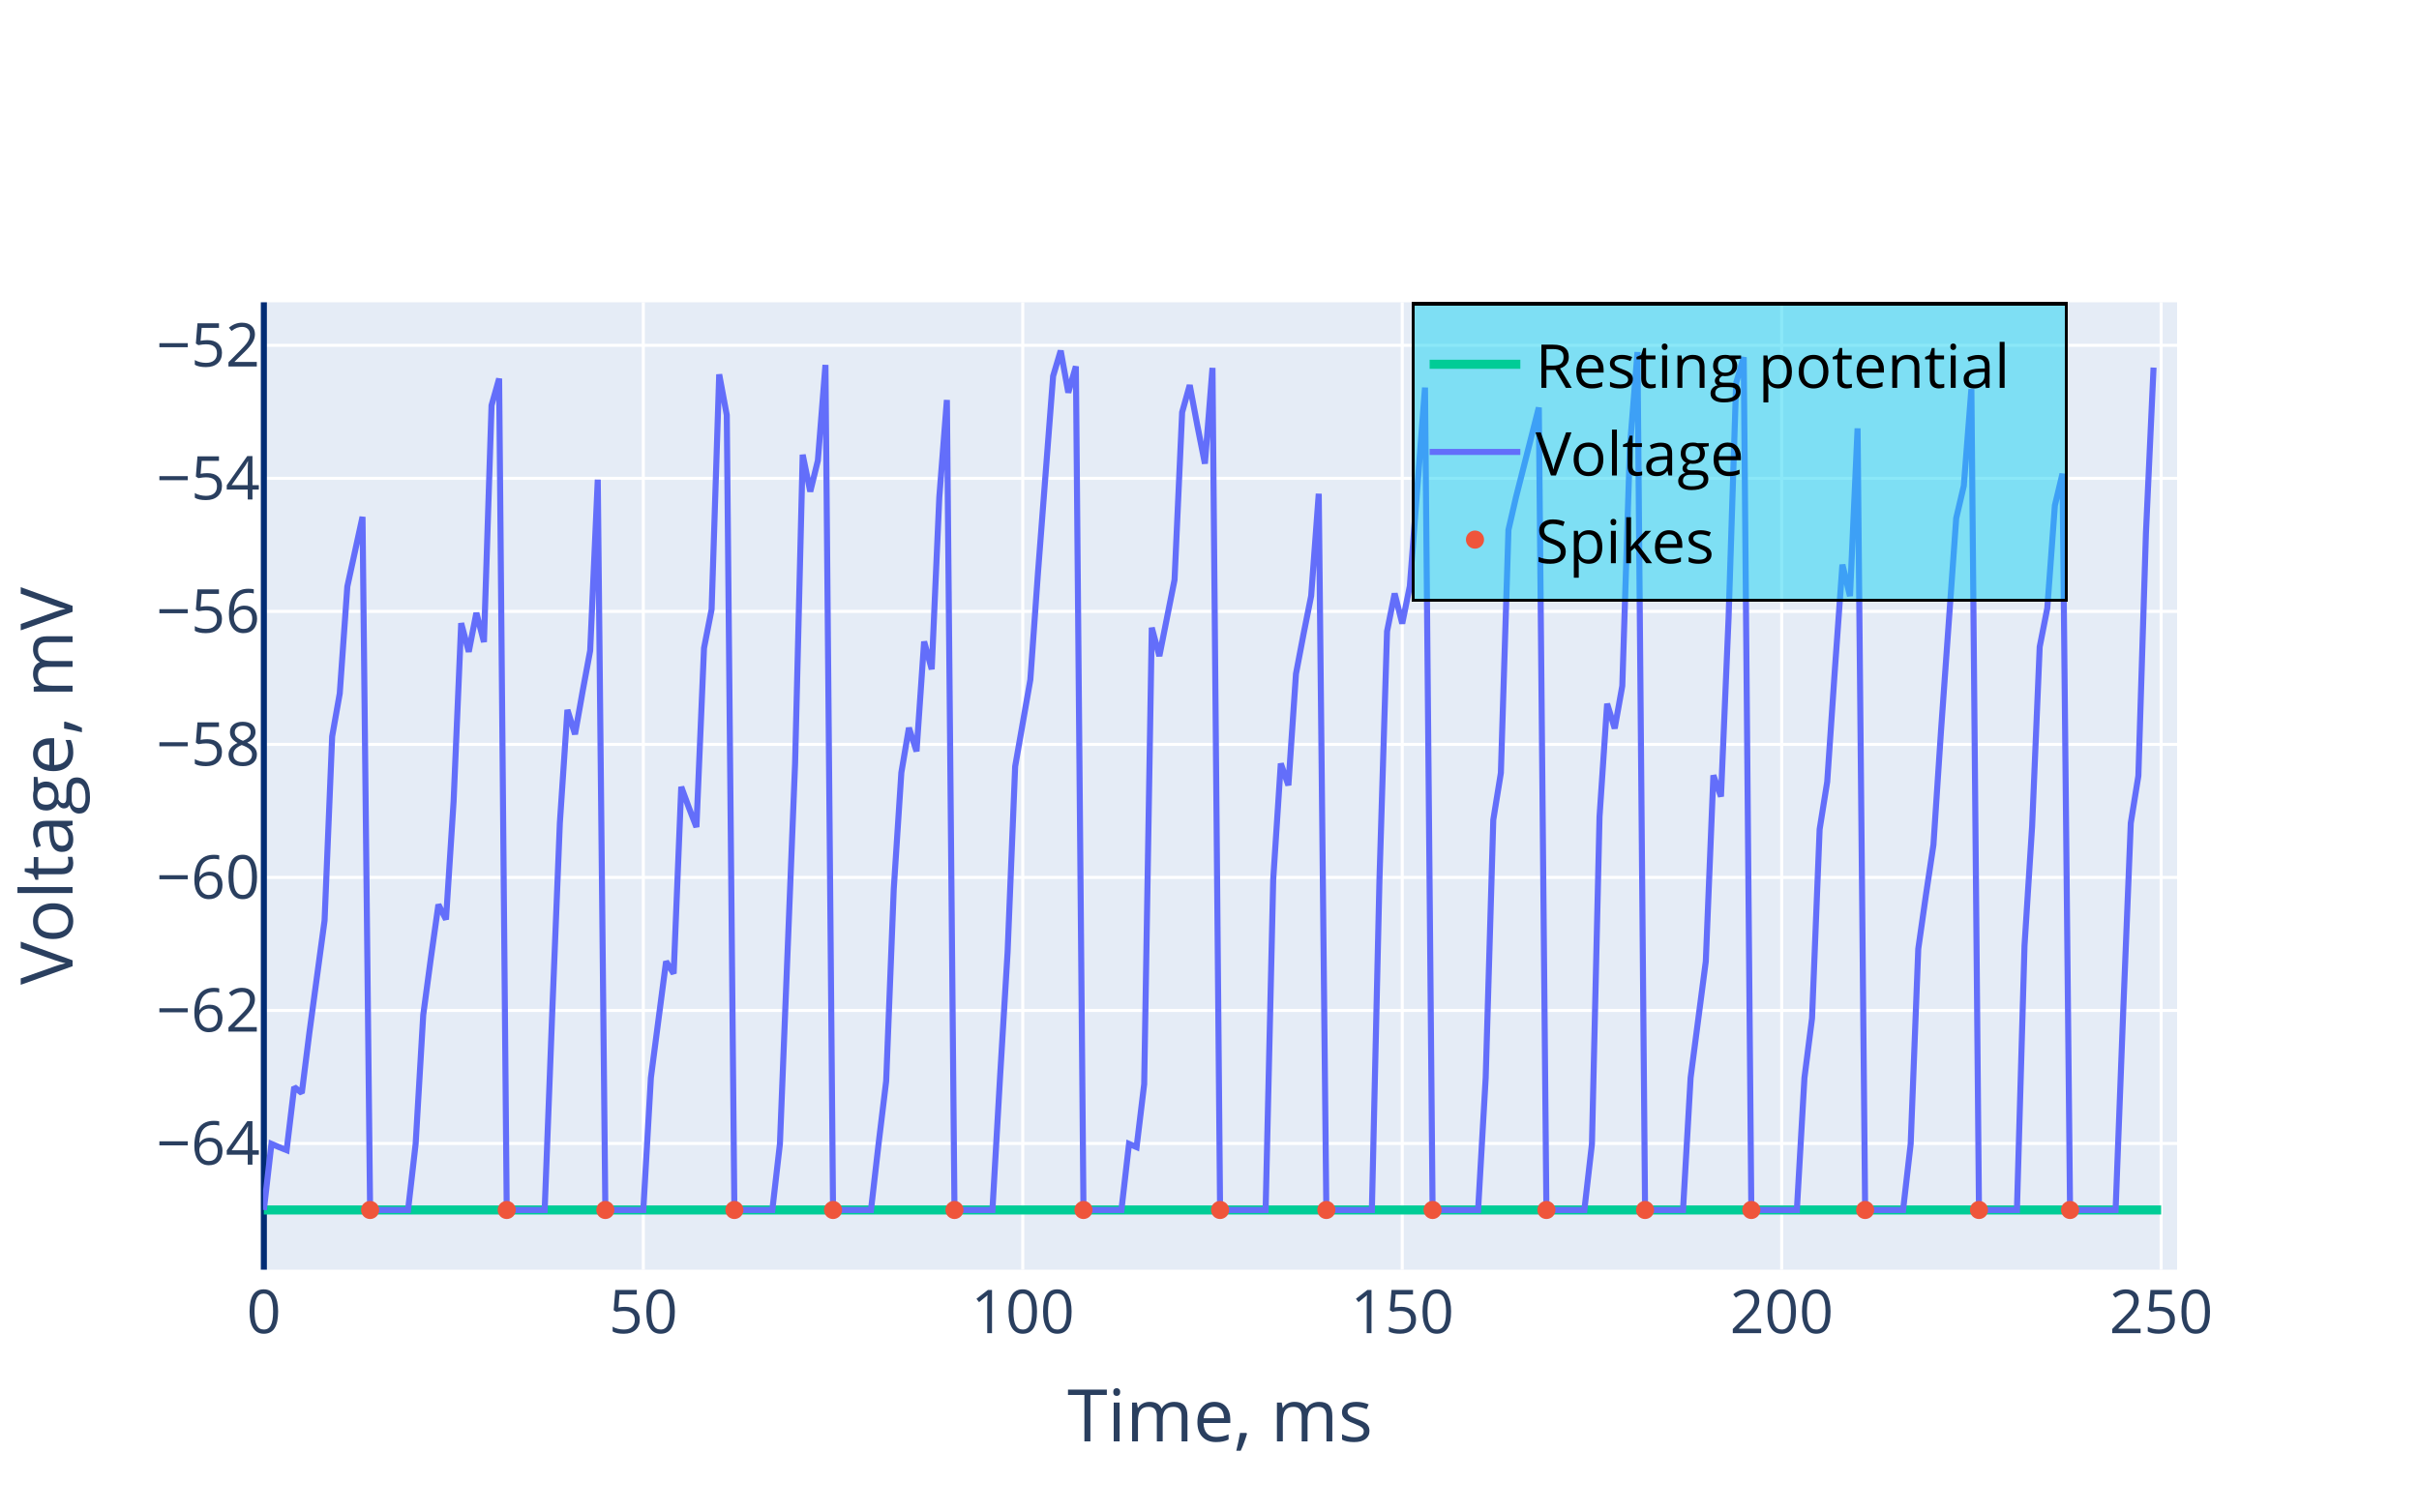
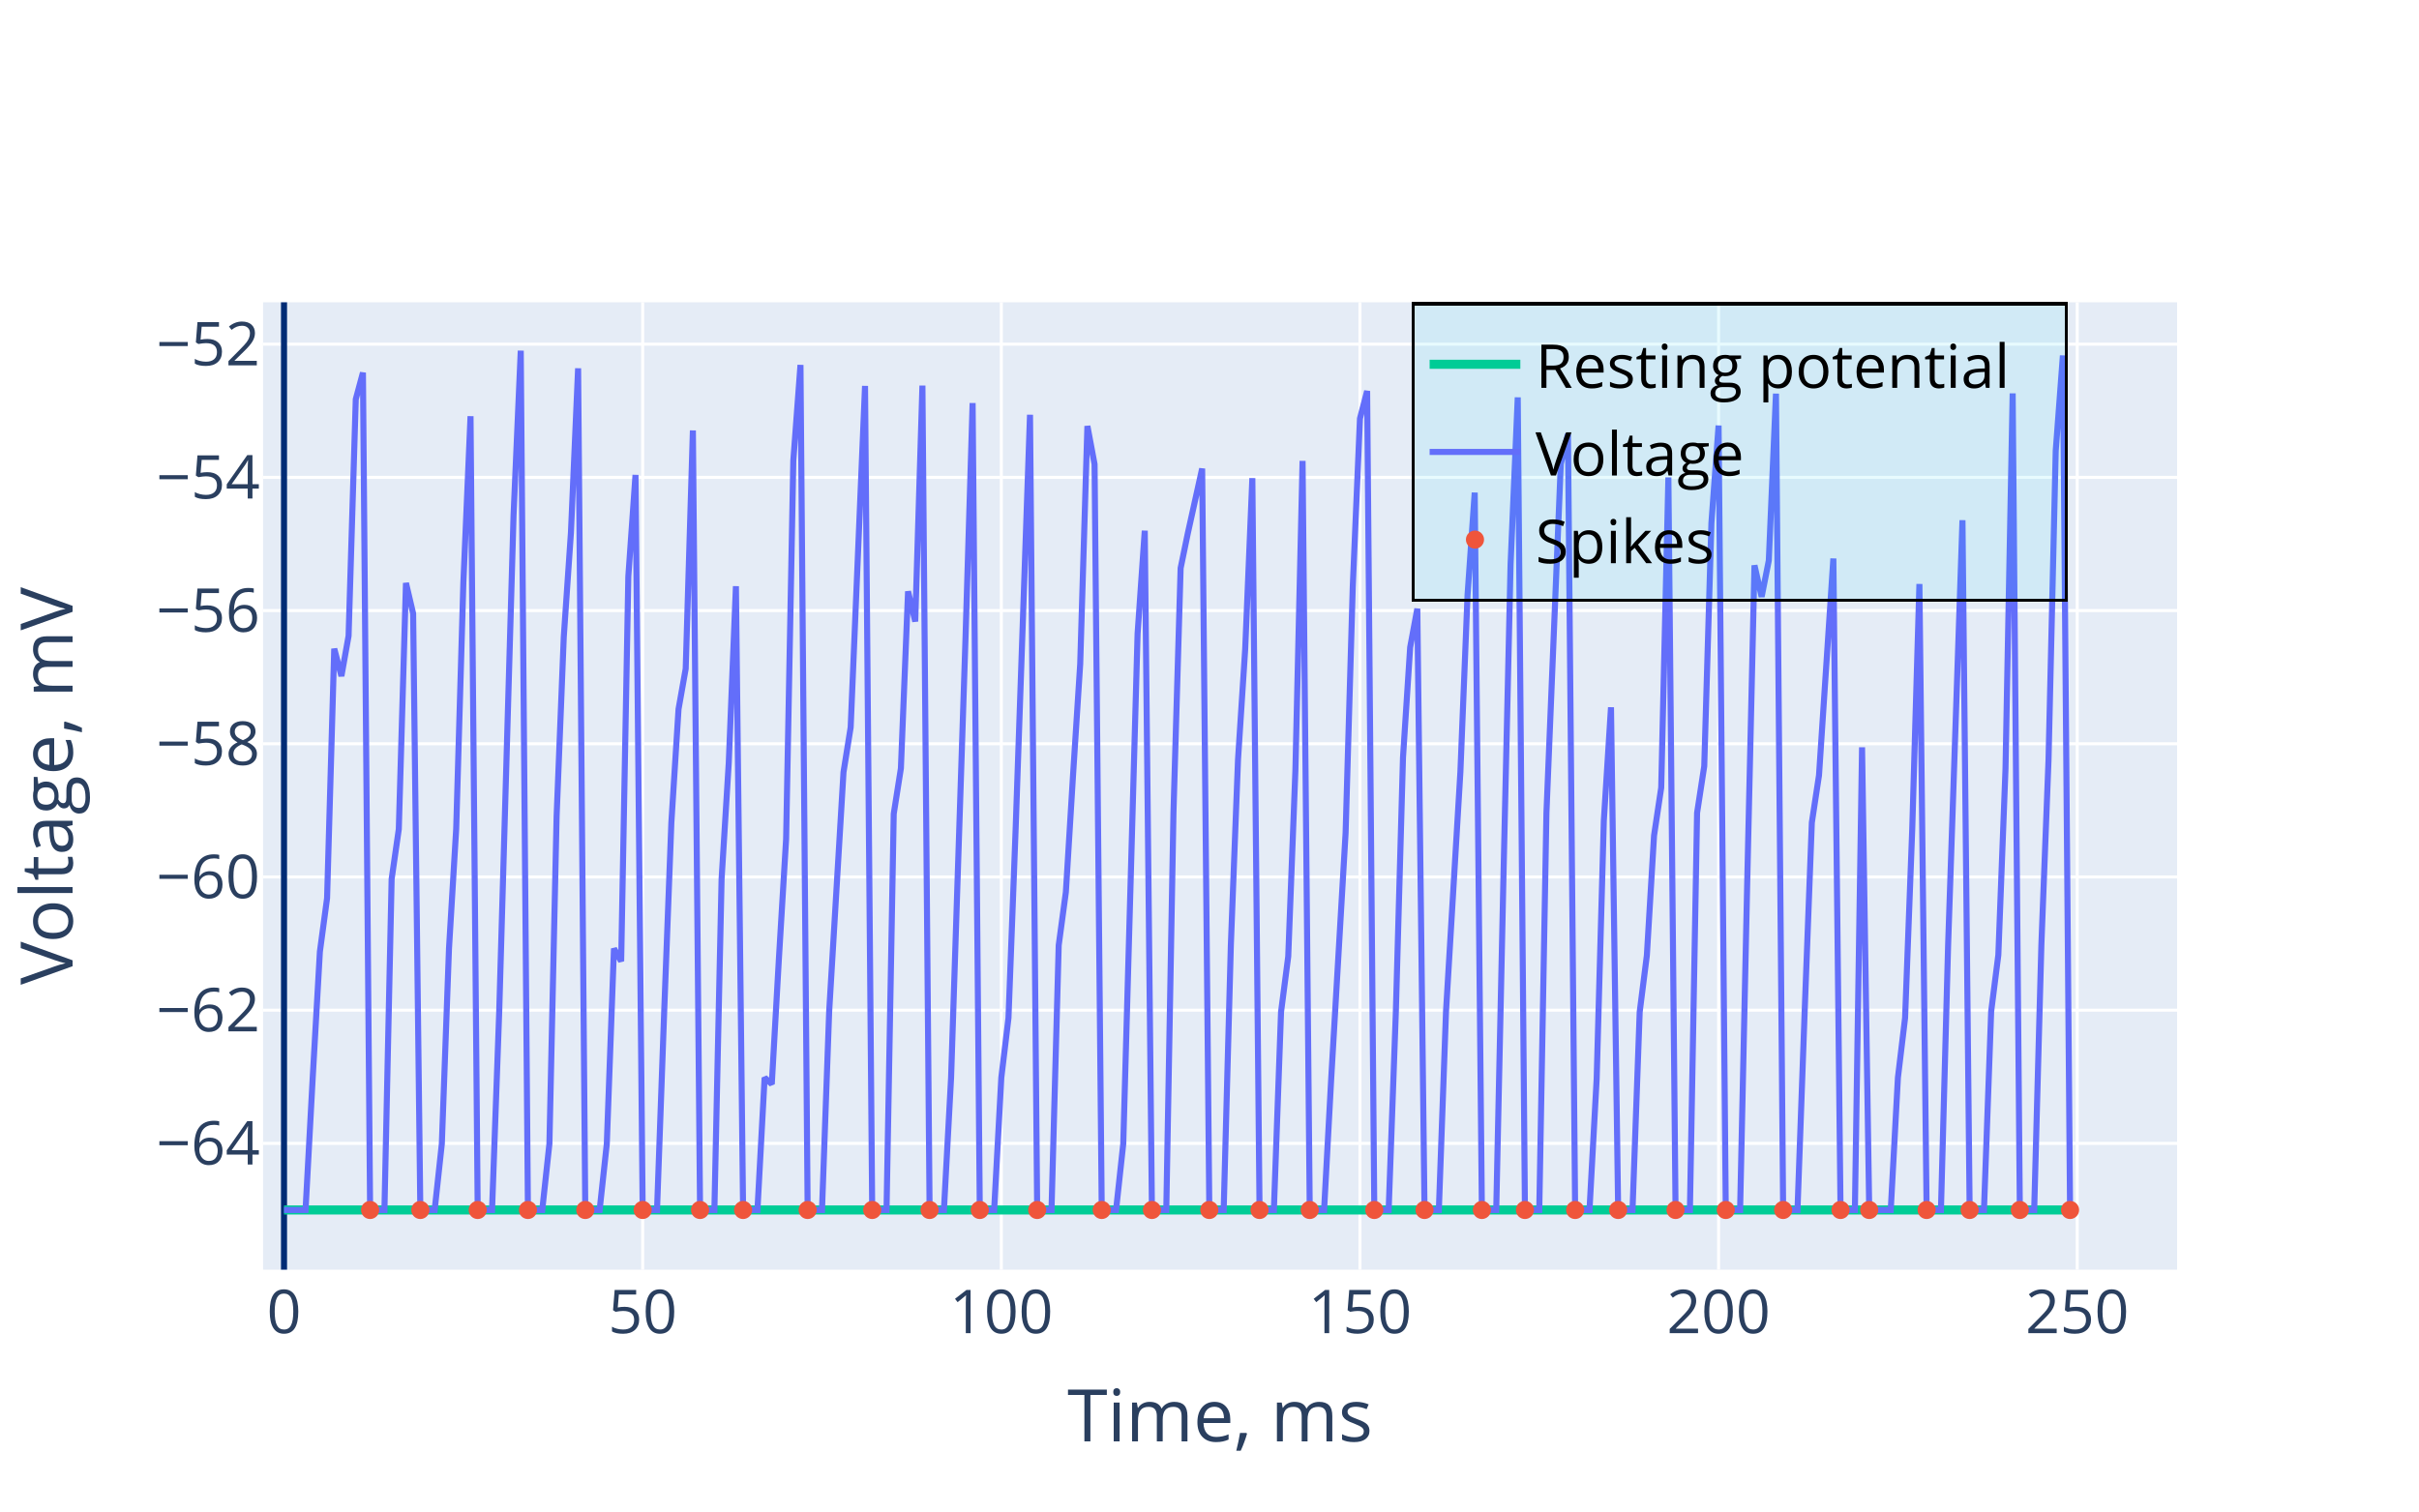
<svg xmlns="http://www.w3.org/2000/svg" class="main-svg" width="800" height="500" style="" viewBox="0 0 800 500">
  <rect x="0" y="0" width="800" height="500" style="fill: rgb(255, 255, 255); fill-opacity: 1;" />
-   <defs id="defs-f49f77">
+   <defs id="defs-0617b0">
    <g class="clips">
-       <clipPath id="clipf49f77xyplot" class="plotclip">
+       <clipPath id="clip0617b0xyplot" class="plotclip">
        <rect width="633" height="320" />
      </clipPath>
-       <clipPath class="axesclip" id="clipf49f77x">
+       <clipPath class="axesclip" id="clip0617b0x">
        <rect x="87" y="0" width="633" height="500" />
      </clipPath>
-       <clipPath class="axesclip" id="clipf49f77y">
+       <clipPath class="axesclip" id="clip0617b0y">
        <rect x="0" y="100" width="800" height="320" />
      </clipPath>
-       <clipPath class="axesclip" id="clipf49f77xy">
+       <clipPath class="axesclip" id="clip0617b0xy">
        <rect x="87" y="100" width="633" height="320" />
      </clipPath>
    </g>
    <g class="gradients" />
  </defs>
  <g class="bglayer">
    <rect class="bg" x="87" y="100" width="633" height="320" style="fill: rgb(229, 236, 246); fill-opacity: 1; stroke-width: 0;" />
  </g>
  <g class="layer-below">
    <g class="imagelayer" />
    <g class="shapelayer" />
  </g>
  <g class="cartesianlayer">
    <g class="subplot xy">
      <g class="layer-subplot">
        <g class="shapelayer" />
        <g class="imagelayer" />
      </g>
      <g class="gridlayer">
        <g class="x">
-           <path class="xgrid crisp" transform="translate(212.75,0)" d="M0,100v320" style="stroke: rgb(255, 255, 255); stroke-opacity: 1; stroke-width: 1px;" />
-           <path class="xgrid crisp" transform="translate(338.24,0)" d="M0,100v320" style="stroke: rgb(255, 255, 255); stroke-opacity: 1; stroke-width: 1px;" />
-           <path class="xgrid crisp" transform="translate(463.74,0)" d="M0,100v320" style="stroke: rgb(255, 255, 255); stroke-opacity: 1; stroke-width: 1px;" />
-           <path class="xgrid crisp" transform="translate(589.23,0)" d="M0,100v320" style="stroke: rgb(255, 255, 255); stroke-opacity: 1; stroke-width: 1px;" />
-           <path class="xgrid crisp" transform="translate(714.72,0)" d="M0,100v320" style="stroke: rgb(255, 255, 255); stroke-opacity: 1; stroke-width: 1px;" />
+           <path class="xgrid crisp" transform="translate(212.54,0)" d="M0,100v320" style="stroke: rgb(255, 255, 255); stroke-opacity: 1; stroke-width: 1px;" />
+           <path class="xgrid crisp" transform="translate(331.15,0)" d="M0,100v320" style="stroke: rgb(255, 255, 255); stroke-opacity: 1; stroke-width: 1px;" />
+           <path class="xgrid crisp" transform="translate(449.76,0)" d="M0,100v320" style="stroke: rgb(255, 255, 255); stroke-opacity: 1; stroke-width: 1px;" />
+           <path class="xgrid crisp" transform="translate(568.36,0)" d="M0,100v320" style="stroke: rgb(255, 255, 255); stroke-opacity: 1; stroke-width: 1px;" />
+           <path class="xgrid crisp" transform="translate(686.97,0)" d="M0,100v320" style="stroke: rgb(255, 255, 255); stroke-opacity: 1; stroke-width: 1px;" />
        </g>
        <g class="y">
-           <path class="ygrid crisp" transform="translate(0,378.25)" d="M87,0h633" style="stroke: rgb(255, 255, 255); stroke-opacity: 1; stroke-width: 1px;" />
-           <path class="ygrid crisp" transform="translate(0,334.25)" d="M87,0h633" style="stroke: rgb(255, 255, 255); stroke-opacity: 1; stroke-width: 1px;" />
-           <path class="ygrid crisp" transform="translate(0,290.24)" d="M87,0h633" style="stroke: rgb(255, 255, 255); stroke-opacity: 1; stroke-width: 1px;" />
-           <path class="ygrid crisp" transform="translate(0,246.24)" d="M87,0h633" style="stroke: rgb(255, 255, 255); stroke-opacity: 1; stroke-width: 1px;" />
-           <path class="ygrid crisp" transform="translate(0,202.24)" d="M87,0h633" style="stroke: rgb(255, 255, 255); stroke-opacity: 1; stroke-width: 1px;" />
-           <path class="ygrid crisp" transform="translate(0,158.23)" d="M87,0h633" style="stroke: rgb(255, 255, 255); stroke-opacity: 1; stroke-width: 1px;" />
-           <path class="ygrid crisp" transform="translate(0,114.23)" d="M87,0h633" style="stroke: rgb(255, 255, 255); stroke-opacity: 1; stroke-width: 1px;" />
+           <path class="ygrid crisp" transform="translate(0,378.22)" d="M87,0h633" style="stroke: rgb(255, 255, 255); stroke-opacity: 1; stroke-width: 1px;" />
+           <path class="ygrid crisp" transform="translate(0,334.16)" d="M87,0h633" style="stroke: rgb(255, 255, 255); stroke-opacity: 1; stroke-width: 1px;" />
+           <path class="ygrid crisp" transform="translate(0,290.09)" d="M87,0h633" style="stroke: rgb(255, 255, 255); stroke-opacity: 1; stroke-width: 1px;" />
+           <path class="ygrid crisp" transform="translate(0,246.03)" d="M87,0h633" style="stroke: rgb(255, 255, 255); stroke-opacity: 1; stroke-width: 1px;" />
+           <path class="ygrid crisp" transform="translate(0,201.97)" d="M87,0h633" style="stroke: rgb(255, 255, 255); stroke-opacity: 1; stroke-width: 1px;" />
+           <path class="ygrid crisp" transform="translate(0,157.91)" d="M87,0h633" style="stroke: rgb(255, 255, 255); stroke-opacity: 1; stroke-width: 1px;" />
+           <path class="ygrid crisp" transform="translate(0,113.85)" d="M87,0h633" style="stroke: rgb(255, 255, 255); stroke-opacity: 1; stroke-width: 1px;" />
        </g>
      </g>
      <g class="zerolinelayer">
-         <path class="xzl zl crisp" transform="translate(87.26,0)" d="M0,100v320" style="stroke: rgb(0, 44, 117); stroke-opacity: 1; stroke-width: 2px;" />
+         <path class="xzl zl crisp" transform="translate(93.93,0)" d="M0,100v320" style="stroke: rgb(0, 44, 117); stroke-opacity: 1; stroke-width: 2px;" />
      </g>
      <path class="xlines-below" />
      <path class="ylines-below" />
      <g class="overlines-below" />
      <g class="xaxislayer-below" />
      <g class="yaxislayer-below" />
      <g class="overaxes-below" />
-       <g class="plot" transform="translate(87, 100)" clip-path="url('#clipf49f77xyplot')">
+       <g class="plot" transform="translate(87, 100)" clip-path="url('#clip0617b0xyplot')">
        <g class="scatterlayer mlayer">
-           <g class="trace scatter trace3a035366-a57b-4153-9c5c-9c435c0f4953" style="stroke-miterlimit: 2; opacity: 1;">
+           <g class="trace scatter trace6402e59c-1698-4942-8d16-257d7cc20e14" style="stroke-miterlimit: 2; opacity: 1;">
            <g class="fills" />
            <g class="errorbars" />
            <g class="lines">
-               <path class="js-line" d="M0.26,300.25L627.72,300.25" style="vector-effect: non-scaling-stroke; fill: none; stroke: rgb(0, 204, 150); stroke-opacity: 1; stroke-width: 3px; opacity: 1;" />
+               <path class="js-line" d="M6.93,300.25L599.97,300.25" style="vector-effect: non-scaling-stroke; fill: none; stroke: rgb(0, 204, 150); stroke-opacity: 1; stroke-width: 3px; opacity: 1;" />
            </g>
            <g class="points" />
            <g class="text" />
          </g>
-           <g class="trace scatter trace57d9b056-fed0-4933-a74f-a71976c189ed" style="stroke-miterlimit: 2; opacity: 1;">
+           <g class="trace scatter traced16977c9-b904-4f1f-971d-f3134b5e4edb" style="stroke-miterlimit: 2; opacity: 1;">
            <g class="fills" />
            <g class="errorbars" />
            <g class="lines">
-               <path class="js-line" d="M0.26,300.25L2.77,278.39L5.28,279.46L7.79,280.47L10.3,259.58L12.81,261.56L15.32,241.59L20.34,204.52L22.85,143.61L25.36,129.39L27.87,94.01L32.89,70.98L35.4,300.25L47.95,300.25L50.46,278.39L52.97,235.74L55.48,217.03L57.99,199.23L60.5,204.16L63.01,165.13L65.52,106.14L68.03,115.6L70.54,102.75L73.05,112.38L75.56,34.11L78.07,25.23L80.58,300.25L93.13,300.25L95.64,234.67L98.15,172.29L100.66,134.82L103.17,142.88L105.68,128.7L108.18,115.21L110.69,58.66L113.2,300.25L115.71,300.25L125.75,300.25L128.26,256.53L133.28,218.04L135.79,222.05L138.3,160.28L140.81,167.11L143.32,173.6L145.83,114.38L148.34,101.58L150.85,23.84L153.36,37.32L155.87,300.25L168.42,300.25L170.93,278.39L175.95,152.51L178.46,50.42L180.97,62.6L183.48,52.34L185.99,20.71L188.5,300.25L201.05,300.25L203.56,278.39L206.07,257.6L208.58,194.1L211.09,155.56L213.6,140.76L216.11,148.54L218.62,112.22L221.13,121.39L223.64,64.53L226.15,32.31L228.66,300.25L241.21,300.25L243.72,256.53L246.23,214.94L248.73,153.53L253.75,124.83L256.26,89.67L261.28,24.41L263.79,16L266.3,29.86L268.81,21.19L271.32,300.25L273.83,300.25L283.87,300.25L286.38,278.39L288.89,279.46L291.4,258.61L293.91,107.63L296.42,117.02L301.44,91.8L303.95,36.39L306.46,27.4L308.97,40.71L311.48,53.37L313.99,21.69L316.5,300.25L319.01,300.25L331.56,300.25L334.07,190.95L336.58,152.57L339.09,159.77L341.6,122.9L344.11,109.69L346.62,97.13L349.13,63.32L351.64,300.25L354.15,300.25L366.7,300.25L369.21,190.96L371.72,108.85L374.23,96.32L376.74,106.27L379.25,93.87L384.27,28.21L386.78,300.25L401.83,300.25L404.34,256.53L406.85,171.23L409.36,155.67L411.87,75.28L414.38,64.39L421.91,34.81L424.42,300.25L436.97,300.25L439.48,278.39L441.99,170.16L444.5,132.79L447.01,140.96L449.52,126.87L452.03,47.89L454.54,16.47L457.05,300.25L459.56,300.25L469.6,300.25L472.11,256.53L477.13,218.04L479.64,156.47L482.15,163.49L484.66,104.58L487.17,26.68L489.68,18.16L492.19,300.25L494.7,300.25L507.25,300.25L509.76,256.53L512.27,236.81L514.78,174.32L517.29,158.6L519.8,121.79L522.31,86.78L524.82,97.19L527.33,41.69L529.83,300.25L542.38,300.25L544.89,278.39L547.4,213.88L549.91,196.23L552.42,179.45L554.93,141.62L559.95,71.41L562.46,60.71L564.97,28.68L567.48,300.25L580.03,300.25L582.54,212.81L585.05,173.36L587.56,113.97L590.07,101.19L592.58,67.19L595.09,56.7L597.6,300.25L612.66,300.25L615.17,234.67L617.68,172.29L620.19,156.67L622.7,76.24L625.21,21.59" style="vector-effect: non-scaling-stroke; fill: none; stroke: rgb(99, 110, 250); stroke-opacity: 1; stroke-width: 2px; opacity: 1;" />
+               <path class="js-line" d="M6.93,300.25L14.05,300.25L16.42,256.47L18.79,214.83L21.17,197.11L23.54,114.58L25.91,123.64L28.28,110.36L30.66,32.07L33.03,23.26L35.4,300.25L40.14,300.25L42.52,190.81L44.89,174.26L47.26,92.85L49.63,102.96L52.01,300.25L56.75,300.25L59.12,278.36L61.49,213.76L63.87,174.21L66.24,92.8L68.61,37.68L70.98,300.25L73.35,300.25L75.73,300.25L78.1,234.59L82.84,70.45L85.22,16L87.59,300.25L89.96,300.25L92.33,300.25L94.7,278.36L97.08,169.98L99.45,110.67L101.82,76.14L104.19,21.83L106.56,300.25L108.94,300.25L111.31,300.25L113.68,278.36L116.05,213.76L118.43,217.98L120.8,90.66L123.17,57.1L125.54,300.25L127.91,300.25L130.29,300.25L132.66,234.58L135.03,172.12L137.4,134.59L139.77,121.22L142.15,42.39L144.52,300.25L146.89,300.25L149.26,300.25L151.64,190.81L154.01,152.36L156.38,93.91L158.75,300.25L161.12,300.25L163.5,300.25L165.87,256.48L168.24,258.61L170.61,216.87L172.98,177.59L175.36,52.41L177.73,20.72L180.1,300.25L184.85,300.25L187.22,234.58L191.96,155.42L194.33,140.59L199.08,27.66L201.45,300.25L206.19,300.25L208.57,169.23L210.94,154.16L213.31,95.62L215.68,105.6L218.06,27.55L220.43,300.25L222.8,300.25L225.17,300.25L227.54,256.47L232.29,111.68L234.66,33.33L237.03,300.25L239.41,300.25L241.78,300.25L244.15,256.47L246.52,236.72L248.89,174.15L253.64,37.2L256.01,300.25L260.75,300.25L263.13,212.7L265.5,195.08L267.87,156.43L270.24,119.66L272.62,40.92L274.99,53.56L277.36,300.25L282.1,300.25L284.48,278.36L289.22,109.6L291.59,75.55L293.96,300.25L296.34,300.25L298.71,300.25L301.08,168.92L303.45,87.94L305.83,76.4L310.57,55L312.94,300.25L317.69,300.25L320.06,212.69L322.43,151.3L324.8,114.79L327.17,58.17L329.55,300.25L334.29,300.25L336.66,234.76L339.04,216.38L341.41,154.8L343.78,52.46L346.15,300.25L350.9,300.25L353.27,256.47L358.01,175.54L360.38,94.06L362.76,38.45L365.13,29.33L367.5,300.25L369.87,300.25L372.25,300.25L374.62,235.01L376.99,150.63L379.36,114.15L381.73,101.34L384.11,300.25L388.85,300.25L391.22,234.58L395.97,155.41L398.34,96.81L400.71,62.95L403.08,300.25L407.83,300.25L410.2,190.8L412.57,86.7L414.94,31.45L417.32,300.25L419.69,300.25L422.06,300.25L424.43,168.92L429.18,53.45L431.55,43.6L433.92,300.25L436.29,300.25L438.67,300.25L441.04,256.91L443.41,171.46L445.78,133.97L448.15,300.25L450.53,300.25L452.9,300.25L455.27,234.76L457.64,216.06L460.02,176.39L462.39,160.54L464.76,57.92L467.13,300.25L469.5,300.25L471.88,300.25L474.25,168.92L476.62,153.44L478.99,73.04L481.36,40.77L483.74,300.25L488.48,300.25L490.85,191.12L493.23,87.01L495.6,97.41L497.97,85.41L500.34,30.22L502.71,300.25L505.09,300.25L507.46,300.25L509.83,234.58L512.2,172.12L514.57,156.48L519.32,84.75L521.69,300.25L526.44,300.25L528.81,147.2L531.18,300.25L533.55,300.25L538.3,300.25L540.67,256.48L543.04,236.72L545.41,174.15L547.78,93.18L550.16,300.25L554.9,300.25L557.27,212.69L562.02,72.08L564.39,300.25L569.13,300.25L571.51,234.58L573.88,215.89L576.25,154.35L578.62,30.13L580.99,300.25L585.74,300.25L588.11,212.69L590.48,151.29L592.86,49.12L595.23,17.59L597.6,300.25" style="vector-effect: non-scaling-stroke; fill: none; stroke: rgb(99, 110, 250); stroke-opacity: 1; stroke-width: 2px; opacity: 1;" />
            </g>
            <g class="points" />
            <g class="text" />
          </g>
-           <g class="trace scatter tracefec9b0ff-20a6-41aa-80b6-404302aa5714" style="stroke-miterlimit: 2; opacity: 1;">
+           <g class="trace scatter trace7fc39b93-3438-4aa6-935c-9800010b0f70" style="stroke-miterlimit: 2; opacity: 1;">
            <g class="fills" />
            <g class="errorbars" />
            <g class="lines" />
            <g class="points">
              <path class="point" transform="translate(35.4,300.25)" d="M3,0A3,3 0 1,1 0,-3A3,3 0 0,1 3,0Z" style="opacity: 1; stroke-width: 0px; fill: rgb(239, 85, 59); fill-opacity: 1;" />
-               <path class="point" transform="translate(80.58,300.25)" d="M3,0A3,3 0 1,1 0,-3A3,3 0 0,1 3,0Z" style="opacity: 1; stroke-width: 0px; fill: rgb(239, 85, 59); fill-opacity: 1;" />
-               <path class="point" transform="translate(113.2,300.25)" d="M3,0A3,3 0 1,1 0,-3A3,3 0 0,1 3,0Z" style="opacity: 1; stroke-width: 0px; fill: rgb(239, 85, 59); fill-opacity: 1;" />
-               <path class="point" transform="translate(155.87,300.25)" d="M3,0A3,3 0 1,1 0,-3A3,3 0 0,1 3,0Z" style="opacity: 1; stroke-width: 0px; fill: rgb(239, 85, 59); fill-opacity: 1;" />
-               <path class="point" transform="translate(188.5,300.25)" d="M3,0A3,3 0 1,1 0,-3A3,3 0 0,1 3,0Z" style="opacity: 1; stroke-width: 0px; fill: rgb(239, 85, 59); fill-opacity: 1;" />
-               <path class="point" transform="translate(228.66,300.25)" d="M3,0A3,3 0 1,1 0,-3A3,3 0 0,1 3,0Z" style="opacity: 1; stroke-width: 0px; fill: rgb(239, 85, 59); fill-opacity: 1;" />
-               <path class="point" transform="translate(271.32,300.25)" d="M3,0A3,3 0 1,1 0,-3A3,3 0 0,1 3,0Z" style="opacity: 1; stroke-width: 0px; fill: rgb(239, 85, 59); fill-opacity: 1;" />
-               <path class="point" transform="translate(316.5,300.25)" d="M3,0A3,3 0 1,1 0,-3A3,3 0 0,1 3,0Z" style="opacity: 1; stroke-width: 0px; fill: rgb(239, 85, 59); fill-opacity: 1;" />
-               <path class="point" transform="translate(351.64,300.25)" d="M3,0A3,3 0 1,1 0,-3A3,3 0 0,1 3,0Z" style="opacity: 1; stroke-width: 0px; fill: rgb(239, 85, 59); fill-opacity: 1;" />
-               <path class="point" transform="translate(386.78,300.25)" d="M3,0A3,3 0 1,1 0,-3A3,3 0 0,1 3,0Z" style="opacity: 1; stroke-width: 0px; fill: rgb(239, 85, 59); fill-opacity: 1;" />
-               <path class="point" transform="translate(424.42,300.25)" d="M3,0A3,3 0 1,1 0,-3A3,3 0 0,1 3,0Z" style="opacity: 1; stroke-width: 0px; fill: rgb(239, 85, 59); fill-opacity: 1;" />
-               <path class="point" transform="translate(457.05,300.25)" d="M3,0A3,3 0 1,1 0,-3A3,3 0 0,1 3,0Z" style="opacity: 1; stroke-width: 0px; fill: rgb(239, 85, 59); fill-opacity: 1;" />
-               <path class="point" transform="translate(492.19,300.25)" d="M3,0A3,3 0 1,1 0,-3A3,3 0 0,1 3,0Z" style="opacity: 1; stroke-width: 0px; fill: rgb(239, 85, 59); fill-opacity: 1;" />
-               <path class="point" transform="translate(529.83,300.25)" d="M3,0A3,3 0 1,1 0,-3A3,3 0 0,1 3,0Z" style="opacity: 1; stroke-width: 0px; fill: rgb(239, 85, 59); fill-opacity: 1;" />
-               <path class="point" transform="translate(567.48,300.25)" d="M3,0A3,3 0 1,1 0,-3A3,3 0 0,1 3,0Z" style="opacity: 1; stroke-width: 0px; fill: rgb(239, 85, 59); fill-opacity: 1;" />
+               <path class="point" transform="translate(52.01,300.25)" d="M3,0A3,3 0 1,1 0,-3A3,3 0 0,1 3,0Z" style="opacity: 1; stroke-width: 0px; fill: rgb(239, 85, 59); fill-opacity: 1;" />
+               <path class="point" transform="translate(70.98,300.25)" d="M3,0A3,3 0 1,1 0,-3A3,3 0 0,1 3,0Z" style="opacity: 1; stroke-width: 0px; fill: rgb(239, 85, 59); fill-opacity: 1;" />
+               <path class="point" transform="translate(87.59,300.25)" d="M3,0A3,3 0 1,1 0,-3A3,3 0 0,1 3,0Z" style="opacity: 1; stroke-width: 0px; fill: rgb(239, 85, 59); fill-opacity: 1;" />
+               <path class="point" transform="translate(106.56,300.25)" d="M3,0A3,3 0 1,1 0,-3A3,3 0 0,1 3,0Z" style="opacity: 1; stroke-width: 0px; fill: rgb(239, 85, 59); fill-opacity: 1;" />
+               <path class="point" transform="translate(125.54,300.25)" d="M3,0A3,3 0 1,1 0,-3A3,3 0 0,1 3,0Z" style="opacity: 1; stroke-width: 0px; fill: rgb(239, 85, 59); fill-opacity: 1;" />
+               <path class="point" transform="translate(144.52,300.25)" d="M3,0A3,3 0 1,1 0,-3A3,3 0 0,1 3,0Z" style="opacity: 1; stroke-width: 0px; fill: rgb(239, 85, 59); fill-opacity: 1;" />
+               <path class="point" transform="translate(158.75,300.25)" d="M3,0A3,3 0 1,1 0,-3A3,3 0 0,1 3,0Z" style="opacity: 1; stroke-width: 0px; fill: rgb(239, 85, 59); fill-opacity: 1;" />
+               <path class="point" transform="translate(180.1,300.25)" d="M3,0A3,3 0 1,1 0,-3A3,3 0 0,1 3,0Z" style="opacity: 1; stroke-width: 0px; fill: rgb(239, 85, 59); fill-opacity: 1;" />
+               <path class="point" transform="translate(201.45,300.25)" d="M3,0A3,3 0 1,1 0,-3A3,3 0 0,1 3,0Z" style="opacity: 1; stroke-width: 0px; fill: rgb(239, 85, 59); fill-opacity: 1;" />
+               <path class="point" transform="translate(220.43,300.25)" d="M3,0A3,3 0 1,1 0,-3A3,3 0 0,1 3,0Z" style="opacity: 1; stroke-width: 0px; fill: rgb(239, 85, 59); fill-opacity: 1;" />
+               <path class="point" transform="translate(237.03,300.25)" d="M3,0A3,3 0 1,1 0,-3A3,3 0 0,1 3,0Z" style="opacity: 1; stroke-width: 0px; fill: rgb(239, 85, 59); fill-opacity: 1;" />
+               <path class="point" transform="translate(256.01,300.25)" d="M3,0A3,3 0 1,1 0,-3A3,3 0 0,1 3,0Z" style="opacity: 1; stroke-width: 0px; fill: rgb(239, 85, 59); fill-opacity: 1;" />
+               <path class="point" transform="translate(277.36,300.25)" d="M3,0A3,3 0 1,1 0,-3A3,3 0 0,1 3,0Z" style="opacity: 1; stroke-width: 0px; fill: rgb(239, 85, 59); fill-opacity: 1;" />
+               <path class="point" transform="translate(293.96,300.25)" d="M3,0A3,3 0 1,1 0,-3A3,3 0 0,1 3,0Z" style="opacity: 1; stroke-width: 0px; fill: rgb(239, 85, 59); fill-opacity: 1;" />
+               <path class="point" transform="translate(312.94,300.25)" d="M3,0A3,3 0 1,1 0,-3A3,3 0 0,1 3,0Z" style="opacity: 1; stroke-width: 0px; fill: rgb(239, 85, 59); fill-opacity: 1;" />
+               <path class="point" transform="translate(329.55,300.25)" d="M3,0A3,3 0 1,1 0,-3A3,3 0 0,1 3,0Z" style="opacity: 1; stroke-width: 0px; fill: rgb(239, 85, 59); fill-opacity: 1;" />
+               <path class="point" transform="translate(346.15,300.25)" d="M3,0A3,3 0 1,1 0,-3A3,3 0 0,1 3,0Z" style="opacity: 1; stroke-width: 0px; fill: rgb(239, 85, 59); fill-opacity: 1;" />
+               <path class="point" transform="translate(367.5,300.25)" d="M3,0A3,3 0 1,1 0,-3A3,3 0 0,1 3,0Z" style="opacity: 1; stroke-width: 0px; fill: rgb(239, 85, 59); fill-opacity: 1;" />
+               <path class="point" transform="translate(384.11,300.25)" d="M3,0A3,3 0 1,1 0,-3A3,3 0 0,1 3,0Z" style="opacity: 1; stroke-width: 0px; fill: rgb(239, 85, 59); fill-opacity: 1;" />
+               <path class="point" transform="translate(403.08,300.25)" d="M3,0A3,3 0 1,1 0,-3A3,3 0 0,1 3,0Z" style="opacity: 1; stroke-width: 0px; fill: rgb(239, 85, 59); fill-opacity: 1;" />
+               <path class="point" transform="translate(417.32,300.25)" d="M3,0A3,3 0 1,1 0,-3A3,3 0 0,1 3,0Z" style="opacity: 1; stroke-width: 0px; fill: rgb(239, 85, 59); fill-opacity: 1;" />
+               <path class="point" transform="translate(433.92,300.25)" d="M3,0A3,3 0 1,1 0,-3A3,3 0 0,1 3,0Z" style="opacity: 1; stroke-width: 0px; fill: rgb(239, 85, 59); fill-opacity: 1;" />
+               <path class="point" transform="translate(448.15,300.25)" d="M3,0A3,3 0 1,1 0,-3A3,3 0 0,1 3,0Z" style="opacity: 1; stroke-width: 0px; fill: rgb(239, 85, 59); fill-opacity: 1;" />
+               <path class="point" transform="translate(467.13,300.25)" d="M3,0A3,3 0 1,1 0,-3A3,3 0 0,1 3,0Z" style="opacity: 1; stroke-width: 0px; fill: rgb(239, 85, 59); fill-opacity: 1;" />
+               <path class="point" transform="translate(483.74,300.25)" d="M3,0A3,3 0 1,1 0,-3A3,3 0 0,1 3,0Z" style="opacity: 1; stroke-width: 0px; fill: rgb(239, 85, 59); fill-opacity: 1;" />
+               <path class="point" transform="translate(502.71,300.25)" d="M3,0A3,3 0 1,1 0,-3A3,3 0 0,1 3,0Z" style="opacity: 1; stroke-width: 0px; fill: rgb(239, 85, 59); fill-opacity: 1;" />
+               <path class="point" transform="translate(521.69,300.25)" d="M3,0A3,3 0 1,1 0,-3A3,3 0 0,1 3,0Z" style="opacity: 1; stroke-width: 0px; fill: rgb(239, 85, 59); fill-opacity: 1;" />
+               <path class="point" transform="translate(531.18,300.25)" d="M3,0A3,3 0 1,1 0,-3A3,3 0 0,1 3,0Z" style="opacity: 1; stroke-width: 0px; fill: rgb(239, 85, 59); fill-opacity: 1;" />
+               <path class="point" transform="translate(550.16,300.25)" d="M3,0A3,3 0 1,1 0,-3A3,3 0 0,1 3,0Z" style="opacity: 1; stroke-width: 0px; fill: rgb(239, 85, 59); fill-opacity: 1;" />
+               <path class="point" transform="translate(564.39,300.25)" d="M3,0A3,3 0 1,1 0,-3A3,3 0 0,1 3,0Z" style="opacity: 1; stroke-width: 0px; fill: rgb(239, 85, 59); fill-opacity: 1;" />
+               <path class="point" transform="translate(580.99,300.25)" d="M3,0A3,3 0 1,1 0,-3A3,3 0 0,1 3,0Z" style="opacity: 1; stroke-width: 0px; fill: rgb(239, 85, 59); fill-opacity: 1;" />
              <path class="point" transform="translate(597.6,300.25)" d="M3,0A3,3 0 1,1 0,-3A3,3 0 0,1 3,0Z" style="opacity: 1; stroke-width: 0px; fill: rgb(239, 85, 59); fill-opacity: 1;" />
            </g>
            <g class="text" />
          </g>
        </g>
      </g>
      <g class="overplot" />
      <path class="xlines-above crisp" d="M0,0" style="fill: none;" />
      <path class="ylines-above crisp" d="M0,0" style="fill: none;" />
      <g class="overlines-above" />
      <g class="xaxislayer-above">
        <g class="xtick">
-           <text text-anchor="middle" x="0" y="441" transform="translate(87.26,0)" style="font-family: 'Open Sans', verdana, arial, sans-serif; font-size: 20px; fill: rgb(42, 63, 95); fill-opacity: 1; white-space: pre;">0</text>
-         </g>
-         <g class="xtick">
-           <text text-anchor="middle" x="0" y="441" transform="translate(212.75,0)" style="font-family: 'Open Sans', verdana, arial, sans-serif; font-size: 20px; fill: rgb(42, 63, 95); fill-opacity: 1; white-space: pre;">50</text>
-         </g>
-         <g class="xtick">
-           <text text-anchor="middle" x="0" y="441" transform="translate(338.24,0)" style="font-family: 'Open Sans', verdana, arial, sans-serif; font-size: 20px; fill: rgb(42, 63, 95); fill-opacity: 1; white-space: pre;">100</text>
-         </g>
-         <g class="xtick">
-           <text text-anchor="middle" x="0" y="441" transform="translate(463.74,0)" style="font-family: 'Open Sans', verdana, arial, sans-serif; font-size: 20px; fill: rgb(42, 63, 95); fill-opacity: 1; white-space: pre;">150</text>
-         </g>
-         <g class="xtick">
-           <text text-anchor="middle" x="0" y="441" transform="translate(589.23,0)" style="font-family: 'Open Sans', verdana, arial, sans-serif; font-size: 20px; fill: rgb(42, 63, 95); fill-opacity: 1; white-space: pre;">200</text>
-         </g>
-         <g class="xtick">
-           <text text-anchor="middle" x="0" y="441" transform="translate(714.72,0)" style="font-family: 'Open Sans', verdana, arial, sans-serif; font-size: 20px; fill: rgb(42, 63, 95); fill-opacity: 1; white-space: pre;">250</text>
+           <text text-anchor="middle" x="0" y="441" transform="translate(93.93,0)" style="font-family: 'Open Sans', verdana, arial, sans-serif; font-size: 20px; fill: rgb(42, 63, 95); fill-opacity: 1; white-space: pre;">0</text>
+         </g>
+         <g class="xtick">
+           <text text-anchor="middle" x="0" y="441" transform="translate(212.54,0)" style="font-family: 'Open Sans', verdana, arial, sans-serif; font-size: 20px; fill: rgb(42, 63, 95); fill-opacity: 1; white-space: pre;">50</text>
+         </g>
+         <g class="xtick">
+           <text text-anchor="middle" x="0" y="441" transform="translate(331.15,0)" style="font-family: 'Open Sans', verdana, arial, sans-serif; font-size: 20px; fill: rgb(42, 63, 95); fill-opacity: 1; white-space: pre;">100</text>
+         </g>
+         <g class="xtick">
+           <text text-anchor="middle" x="0" y="441" transform="translate(449.76,0)" style="font-family: 'Open Sans', verdana, arial, sans-serif; font-size: 20px; fill: rgb(42, 63, 95); fill-opacity: 1; white-space: pre;">150</text>
+         </g>
+         <g class="xtick">
+           <text text-anchor="middle" x="0" y="441" transform="translate(568.36,0)" style="font-family: 'Open Sans', verdana, arial, sans-serif; font-size: 20px; fill: rgb(42, 63, 95); fill-opacity: 1; white-space: pre;">200</text>
+         </g>
+         <g class="xtick">
+           <text text-anchor="middle" x="0" y="441" transform="translate(686.97,0)" style="font-family: 'Open Sans', verdana, arial, sans-serif; font-size: 20px; fill: rgb(42, 63, 95); fill-opacity: 1; white-space: pre;">250</text>
        </g>
      </g>
      <g class="yaxislayer-above">
        <g class="ytick">
-           <text text-anchor="end" x="86" y="7" transform="translate(0,378.25)" style="font-family: 'Open Sans', verdana, arial, sans-serif; font-size: 20px; fill: rgb(42, 63, 95); fill-opacity: 1; white-space: pre;">−64</text>
-         </g>
-         <g class="ytick">
-           <text text-anchor="end" x="86" y="7" transform="translate(0,334.25)" style="font-family: 'Open Sans', verdana, arial, sans-serif; font-size: 20px; fill: rgb(42, 63, 95); fill-opacity: 1; white-space: pre;">−62</text>
-         </g>
-         <g class="ytick">
-           <text text-anchor="end" x="86" y="7" transform="translate(0,290.24)" style="font-family: 'Open Sans', verdana, arial, sans-serif; font-size: 20px; fill: rgb(42, 63, 95); fill-opacity: 1; white-space: pre;">−60</text>
-         </g>
-         <g class="ytick">
-           <text text-anchor="end" x="86" y="7" transform="translate(0,246.24)" style="font-family: 'Open Sans', verdana, arial, sans-serif; font-size: 20px; fill: rgb(42, 63, 95); fill-opacity: 1; white-space: pre;">−58</text>
-         </g>
-         <g class="ytick">
-           <text text-anchor="end" x="86" y="7" transform="translate(0,202.24)" style="font-family: 'Open Sans', verdana, arial, sans-serif; font-size: 20px; fill: rgb(42, 63, 95); fill-opacity: 1; white-space: pre;">−56</text>
-         </g>
-         <g class="ytick">
-           <text text-anchor="end" x="86" y="7" transform="translate(0,158.23)" style="font-family: 'Open Sans', verdana, arial, sans-serif; font-size: 20px; fill: rgb(42, 63, 95); fill-opacity: 1; white-space: pre;">−54</text>
-         </g>
-         <g class="ytick">
-           <text text-anchor="end" x="86" y="7" transform="translate(0,114.23)" style="font-family: 'Open Sans', verdana, arial, sans-serif; font-size: 20px; fill: rgb(42, 63, 95); fill-opacity: 1; white-space: pre;">−52</text>
+           <text text-anchor="end" x="86" y="7" transform="translate(0,378.22)" style="font-family: 'Open Sans', verdana, arial, sans-serif; font-size: 20px; fill: rgb(42, 63, 95); fill-opacity: 1; white-space: pre;">−64</text>
+         </g>
+         <g class="ytick">
+           <text text-anchor="end" x="86" y="7" transform="translate(0,334.16)" style="font-family: 'Open Sans', verdana, arial, sans-serif; font-size: 20px; fill: rgb(42, 63, 95); fill-opacity: 1; white-space: pre;">−62</text>
+         </g>
+         <g class="ytick">
+           <text text-anchor="end" x="86" y="7" transform="translate(0,290.09)" style="font-family: 'Open Sans', verdana, arial, sans-serif; font-size: 20px; fill: rgb(42, 63, 95); fill-opacity: 1; white-space: pre;">−60</text>
+         </g>
+         <g class="ytick">
+           <text text-anchor="end" x="86" y="7" transform="translate(0,246.03)" style="font-family: 'Open Sans', verdana, arial, sans-serif; font-size: 20px; fill: rgb(42, 63, 95); fill-opacity: 1; white-space: pre;">−58</text>
+         </g>
+         <g class="ytick">
+           <text text-anchor="end" x="86" y="7" transform="translate(0,201.97)" style="font-family: 'Open Sans', verdana, arial, sans-serif; font-size: 20px; fill: rgb(42, 63, 95); fill-opacity: 1; white-space: pre;">−56</text>
+         </g>
+         <g class="ytick">
+           <text text-anchor="end" x="86" y="7" transform="translate(0,157.91)" style="font-family: 'Open Sans', verdana, arial, sans-serif; font-size: 20px; fill: rgb(42, 63, 95); fill-opacity: 1; white-space: pre;">−54</text>
+         </g>
+         <g class="ytick">
+           <text text-anchor="end" x="86" y="7" transform="translate(0,113.85)" style="font-family: 'Open Sans', verdana, arial, sans-serif; font-size: 20px; fill: rgb(42, 63, 95); fill-opacity: 1; white-space: pre;">−52</text>
        </g>
      </g>
      <g class="overaxes-above" />
    </g>
  </g>
  <g class="polarlayer" />
  <g class="ternarylayer" />
  <g class="geolayer" />
  <g class="funnelarealayer" />
  <g class="pielayer" />
  <g class="treemaplayer" />
  <g class="sunburstlayer" />
  <g class="glimages" />
-   <defs id="topdefs-f49f77">
+   <defs id="topdefs-0617b0">
    <g class="clips" />
-     <clipPath id="legendf49f77">
+     <clipPath id="legend0617b0">
      <rect width="215" height="97" x="1" y="1" />
    </clipPath>
  </defs>
  <g class="layer-above">
    <g class="imagelayer" />
    <g class="shapelayer" />
  </g>
  <g class="infolayer">
    <g class="legend" pointer-events="all" transform="translate(466.8, 100)">
-       <rect class="bg" shape-rendering="crispEdges" width="216" height="98" x="0.5" y="0.5" style="stroke: rgb(0, 0, 0); stroke-opacity: 1; fill: rgb(25, 211, 243); fill-opacity: 0.5; stroke-width: 1px;" />
-       <g class="scrollbox" transform="translate(0, 0)" clip-path="url('#legendf49f77')">
+       <rect class="bg" shape-rendering="crispEdges" width="216" height="98" x="0.5" y="0.5" style="stroke: rgb(0, 0, 0); stroke-opacity: 1; fill: rgb(25, 211, 243); fill-opacity: 0.1; stroke-width: 1px;" />
+       <g class="scrollbox" transform="translate(0, 0)" clip-path="url('#legend0617b0')">
        <g class="groups">
          <g class="traces" transform="translate(1, 20.5)" style="opacity: 1;">
            <text class="legendtext user-select-none" text-anchor="start" x="40" y="7.8" style="font-family: 'Open Sans', verdana, arial, sans-serif; font-size: 20px; fill: rgb(0, 0, 0); fill-opacity: 1; white-space: pre;">Resting potential</text>
            <g class="layers" style="opacity: 1;">
              <g class="legendfill" />
              <g class="legendlines">
                <path class="js-line" d="M5,0h30" style="fill: none; stroke: rgb(0, 204, 150); stroke-opacity: 1; stroke-width: 3px;" />
              </g>
              <g class="legendsymbols">
                <g class="legendpoints" />
              </g>
            </g>
            <rect class="legendtoggle" pointer-events="all" x="0" y="-14.5" width="209.203" height="29" style="cursor: pointer; fill: rgb(0, 0, 0); fill-opacity: 0;" />
          </g>
          <g class="traces" transform="translate(1, 49.5)" style="opacity: 1;">
            <text class="legendtext user-select-none" text-anchor="start" x="40" y="7.8" style="font-family: 'Open Sans', verdana, arial, sans-serif; font-size: 20px; fill: rgb(0, 0, 0); fill-opacity: 1; white-space: pre;">Voltage</text>
            <g class="layers" style="opacity: 1;">
              <g class="legendfill" />
              <g class="legendlines">
                <path class="js-line" d="M5,0h30" style="fill: none; stroke: rgb(99, 110, 250); stroke-opacity: 1; stroke-width: 2px;" />
              </g>
              <g class="legendsymbols">
                <g class="legendpoints" />
              </g>
            </g>
            <rect class="legendtoggle" pointer-events="all" x="0" y="-14.5" width="209.203" height="29" style="cursor: pointer; fill: rgb(0, 0, 0); fill-opacity: 0;" />
          </g>
          <g class="traces" transform="translate(1, 78.5)" style="opacity: 1;">
            <text class="legendtext user-select-none" text-anchor="start" x="40" y="7.8" style="font-family: 'Open Sans', verdana, arial, sans-serif; font-size: 20px; fill: rgb(0, 0, 0); fill-opacity: 1; white-space: pre;">Spikes</text>
            <g class="layers" style="opacity: 1;">
              <g class="legendfill" />
              <g class="legendlines" />
              <g class="legendsymbols">
                <g class="legendpoints">
                  <path class="scatterpts" transform="translate(20,0)" d="M3,0A3,3 0 1,1 0,-3A3,3 0 0,1 3,0Z" style="opacity: 1; stroke-width: 0px; fill: rgb(239, 85, 59); fill-opacity: 1;" />
                </g>
              </g>
            </g>
            <rect class="legendtoggle" pointer-events="all" x="0" y="-14.5" width="209.203" height="29" style="cursor: pointer; fill: rgb(0, 0, 0); fill-opacity: 0;" />
          </g>
        </g>
      </g>
      <rect class="scrollbar" rx="20" ry="3" width="0" height="0" x="0" y="0" style="fill: rgb(128, 139, 164); fill-opacity: 1;" />
    </g>
    <g class="g-gtitle" />
    <g class="g-xtitle">
      <text class="xtitle" x="403.5" y="476.8" text-anchor="middle" style="font-family: 'Open Sans', verdana, arial, sans-serif; font-size: 24px; fill: rgb(42, 63, 95); opacity: 1; font-weight: normal; white-space: pre;">Time, ms</text>
    </g>
    <g class="g-ytitle" transform="translate(11.59668,0)">
      <text class="ytitle" transform="rotate(-90,12.40313,260)" x="12.403" y="260" text-anchor="middle" style="font-family: 'Open Sans', verdana, arial, sans-serif; font-size: 24px; fill: rgb(42, 63, 95); opacity: 1; font-weight: normal; white-space: pre;">Voltage, mV</text>
    </g>
  </g>
</svg>
